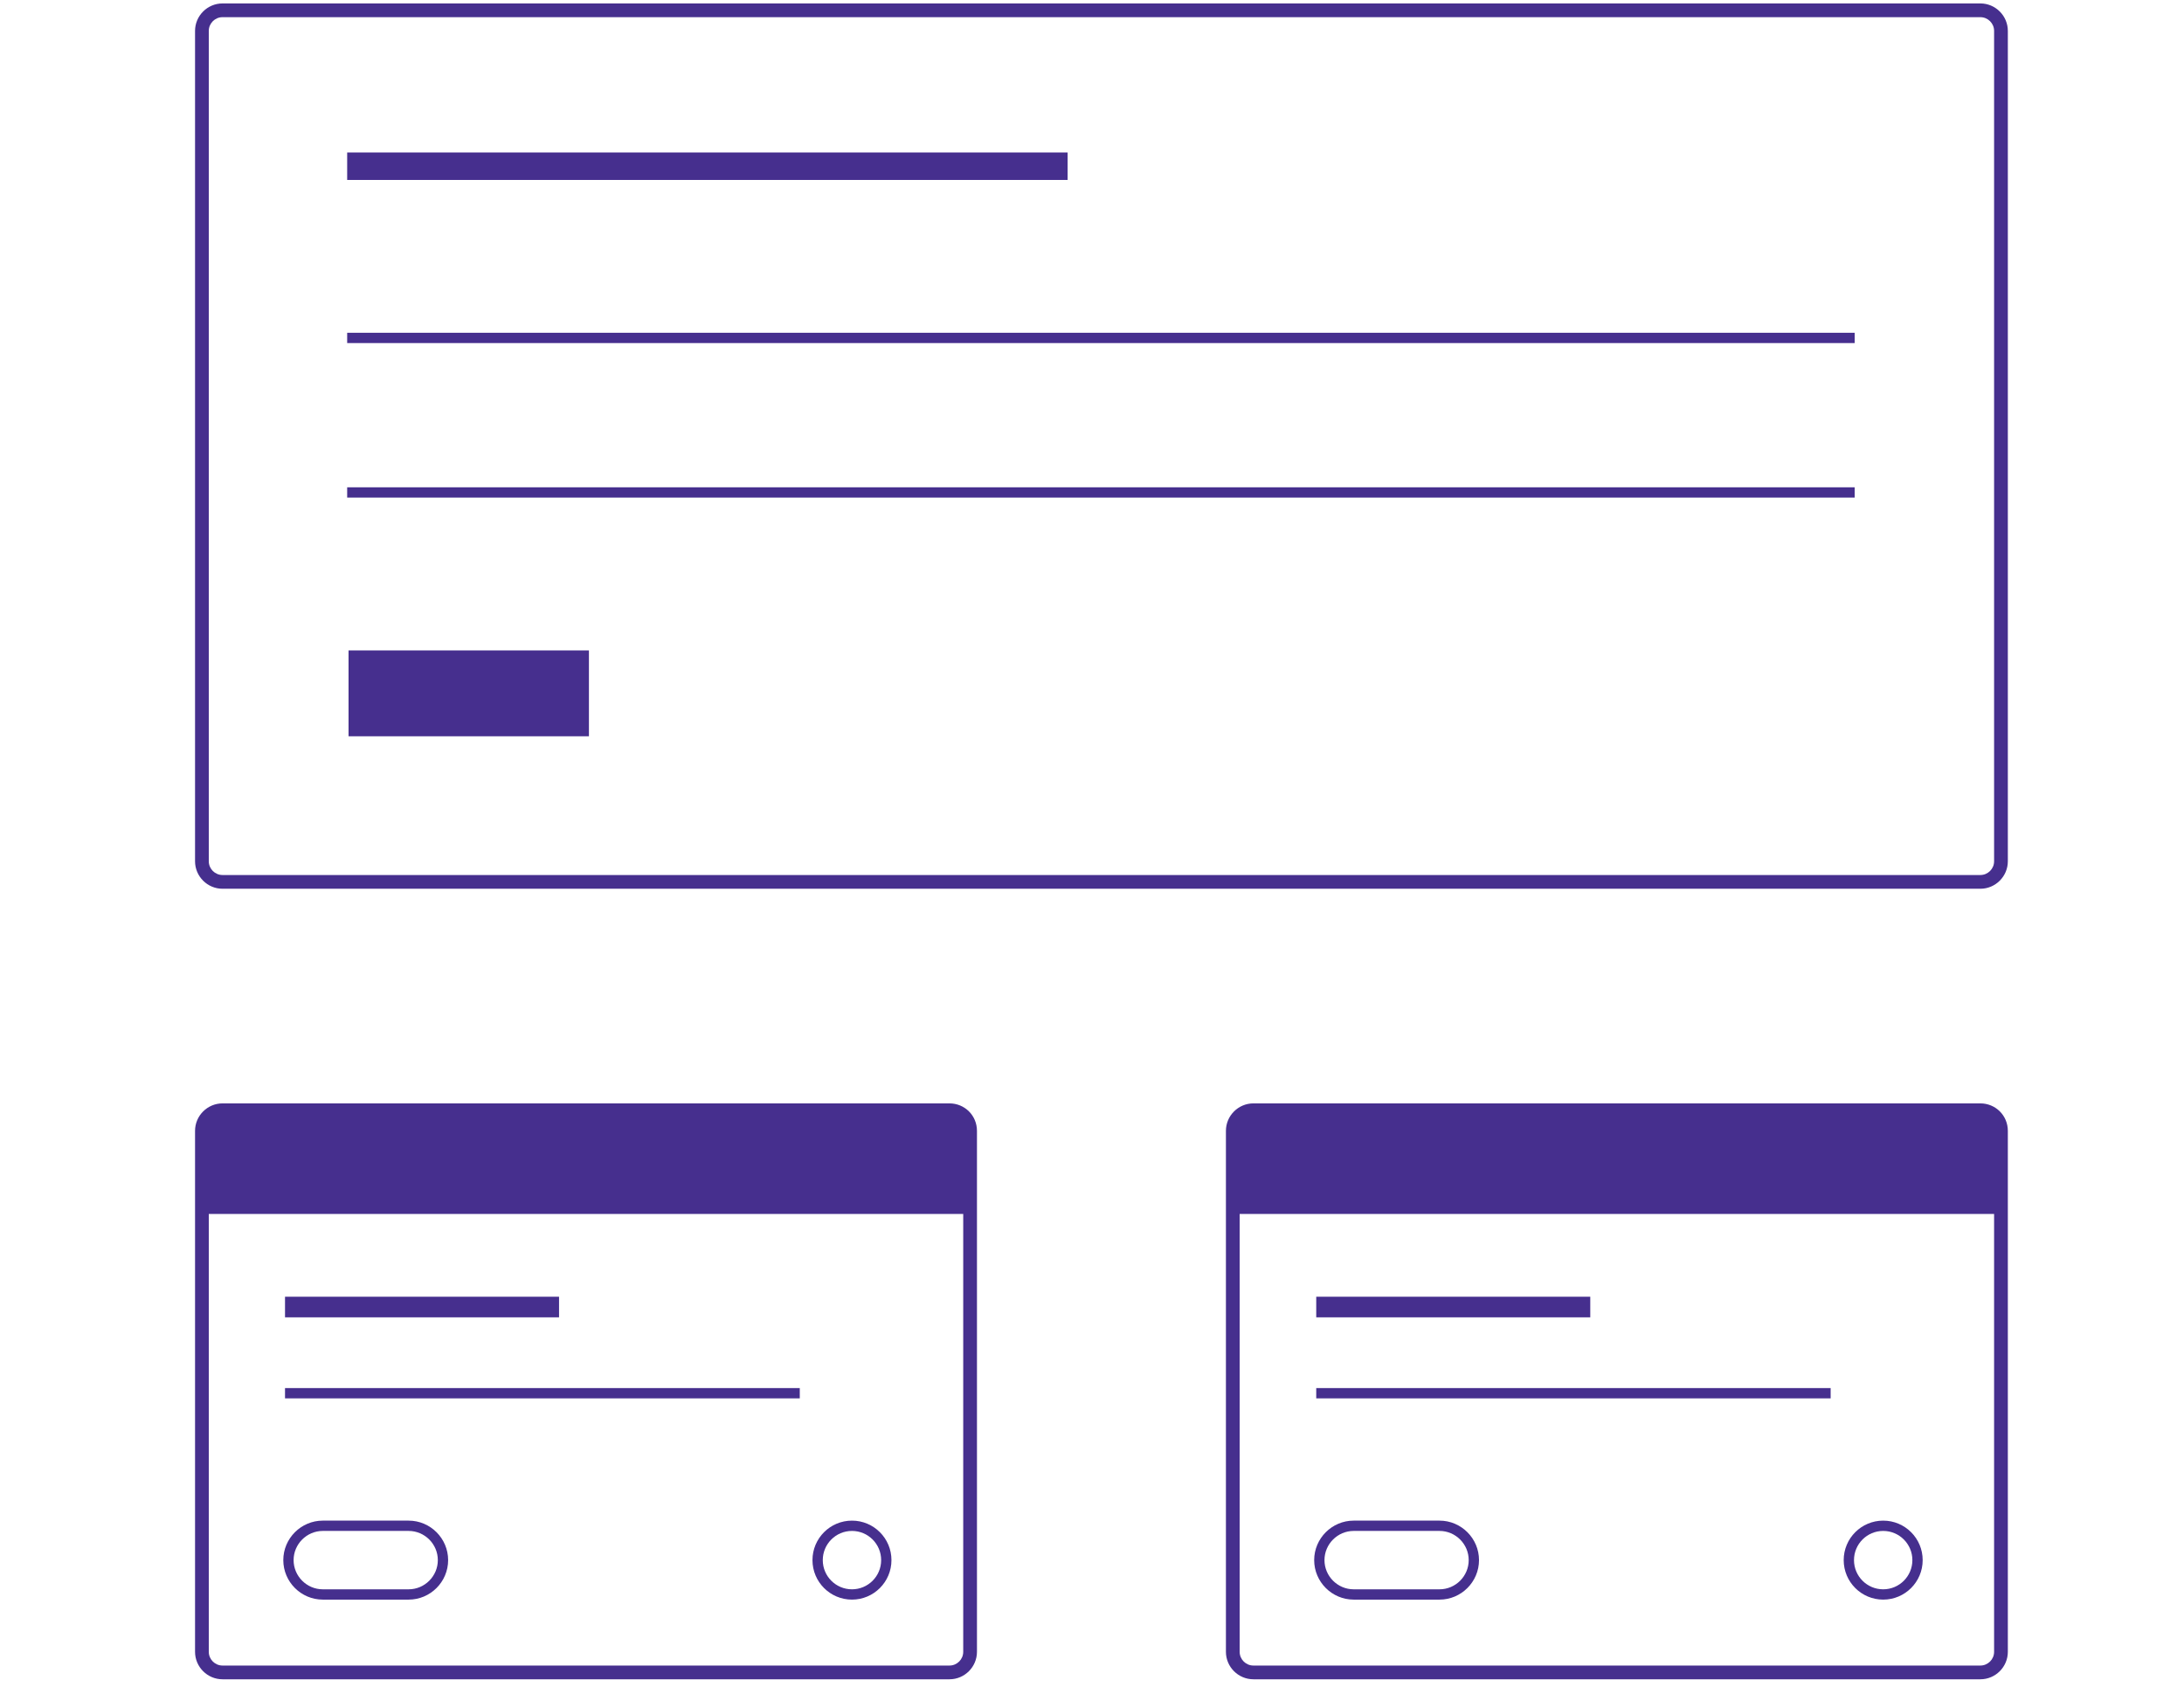
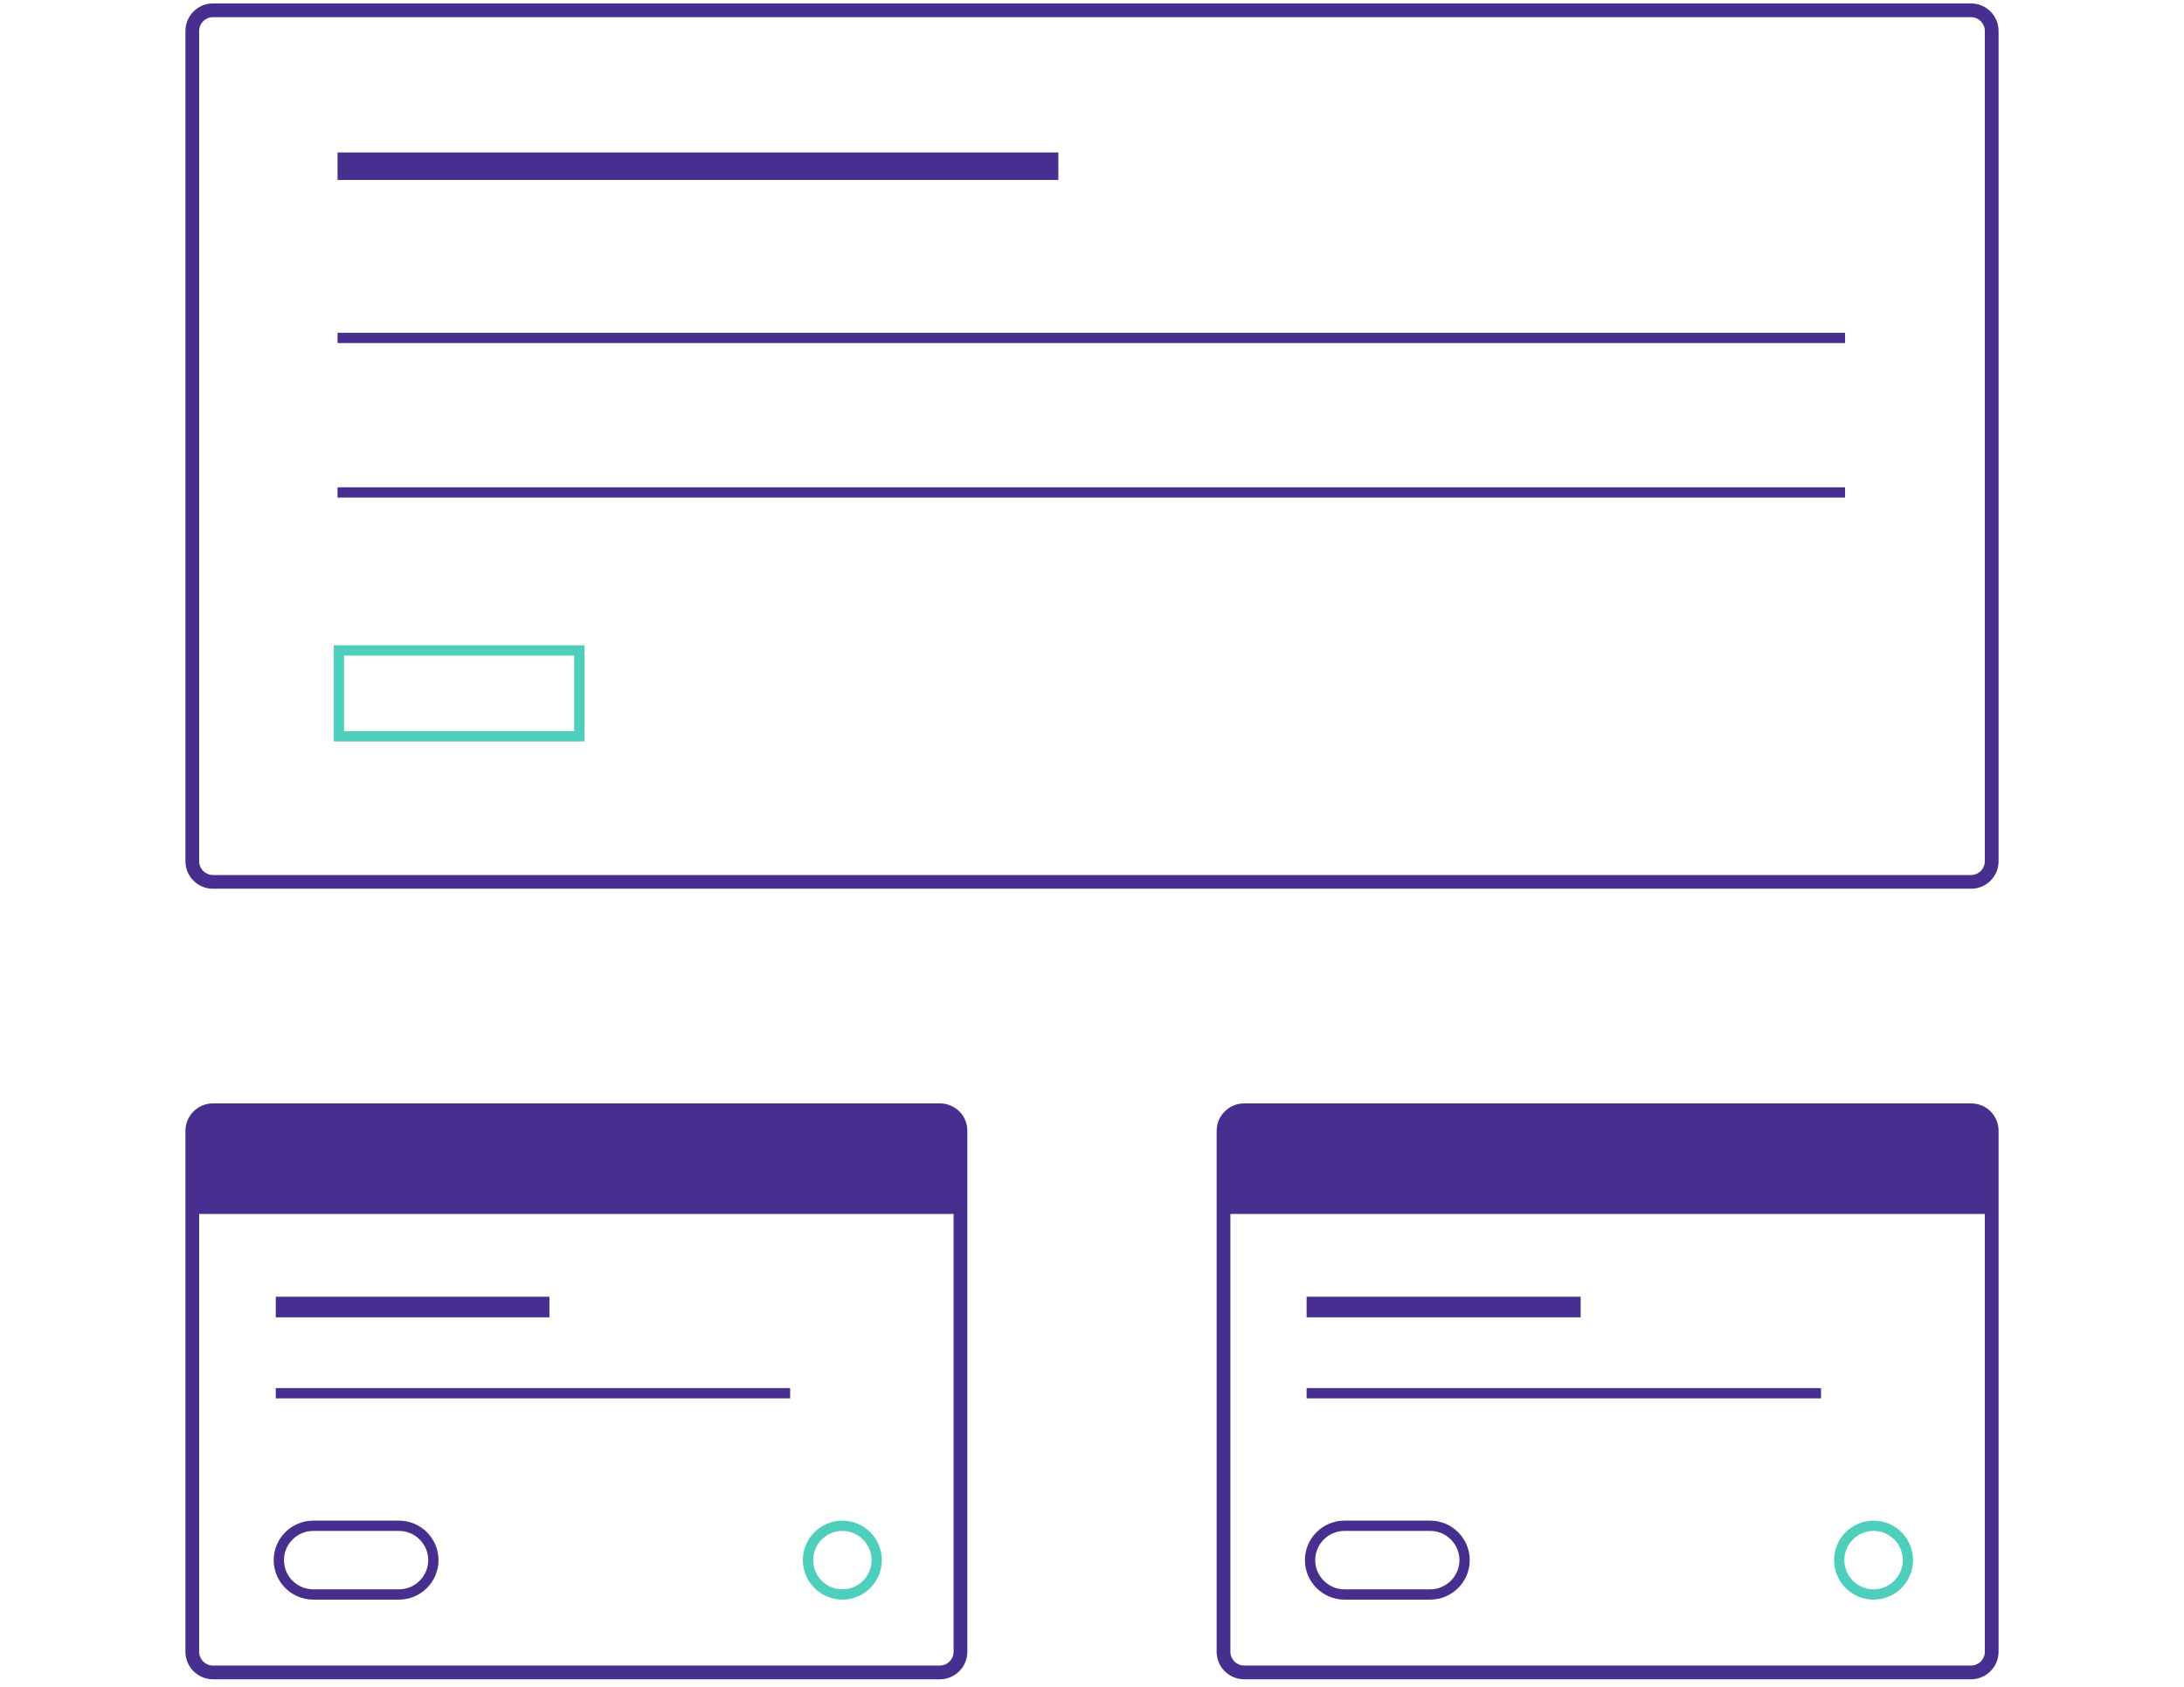
<svg xmlns="http://www.w3.org/2000/svg" version="1.1" id="Layer_1" x="0px" y="0px" viewBox="0 0 636 491" enable-background="new 0 0 636 491" xml:space="preserve">
  <g>
-     <g>
-       <path fill="#462F8E" d="M576.7,325.3c2.2,0,4,1.8,4,4V481c0,2.2-1.8,4-4,4H365c-2.2,0-4-1.8-4-4V329.3c0-2.2,1.8-4,4-4H576.7     M576.7,321.3H365c-4.4,0-8,3.6-8,8V481c0,4.4,3.6,8,8,8h211.7c4.4,0,8-3.6,8-8V329.3C584.7,324.8,581.1,321.3,576.7,321.3    L576.7,321.3z" />
-     </g>
-     <path fill="#462F8E" d="M581.9,353.5h-222v-24.7c0-3,2.4-5.3,5.3-5.3h211.3c3,0,5.3,2.4,5.3,5.3V353.5z" />
-     <line fill="none" stroke="#462F8E" stroke-width="6" stroke-miterlimit="10" x1="383.3" y1="380.6" x2="463.1" y2="380.6" />
-     <line fill="none" stroke="#462F8E" stroke-width="3" stroke-miterlimit="10" x1="383.3" y1="405.7" x2="533.1" y2="405.7" />
-     <circle fill="none" stroke="#462F8E" stroke-width="3" stroke-miterlimit="10" cx="548.4" cy="454.3" r="10" />
-     <path fill="none" stroke="#462F8E" stroke-width="3" stroke-miterlimit="10" d="M419.2,464.3h-25c-5.5,0-10-4.5-10-10v0   c0-5.5,4.5-10,10-10h25c5.5,0,10,4.5,10,10v0C429.2,459.8,424.7,464.3,419.2,464.3z" />
+     <path fill="#462F8E" d="M574,325.3c2.2,0,4,1.8,4,4V481c0,2.2-1.8,4-4,4H362.3c-2.2,0-4-1.8-4-4V329.3c0-2.2,1.8-4,4-4H574    M574,321.3H362.3c-4.4,0-8,3.6-8,8V481c0,4.4,3.6,8,8,8H574c4.4,0,8-3.6,8-8V329.3C582,324.8,578.4,321.3,574,321.3L574,321.3z" />
  </g>
+   <path fill="#462F8E" d="M579.1,353.5h-222v-24.7c0-3,2.4-5.3,5.3-5.3h211.3c3,0,5.3,2.4,5.3,5.3V353.5z" />
+   <line fill="none" stroke="#462F8E" stroke-width="6" stroke-miterlimit="10" x1="380.5" y1="380.6" x2="460.3" y2="380.6" />
+   <line fill="none" stroke="#462F8E" stroke-width="3" stroke-miterlimit="10" x1="380.5" y1="405.7" x2="530.3" y2="405.7" />
+   <circle fill="none" stroke="#4ECFBC" stroke-width="3" stroke-miterlimit="10" cx="545.6" cy="454.3" r="10" />
+   <path fill="none" stroke="#462F8E" stroke-width="3" stroke-miterlimit="10" d="M416.5,464.3h-25c-5.5,0-10-4.5-10-10v0  c0-5.5,4.5-10,10-10h25c5.5,0,10,4.5,10,10v0C426.5,459.8,422,464.3,416.5,464.3z" />
  <g>
-     <path fill="#462F8E" d="M276.5,325.3c2.2,0,4,1.8,4,4V481c0,2.2-1.8,4-4,4H64.8c-2.2,0-4-1.8-4-4V329.3c0-2.2,1.8-4,4-4H276.5    M276.5,321.3H64.8c-4.4,0-8,3.6-8,8V481c0,4.4,3.6,8,8,8h211.7c4.4,0,8-3.6,8-8V329.3C284.5,324.8,280.9,321.3,276.5,321.3   L276.5,321.3z" />
+     <path fill="#462F8E" d="M273.7,325.3c2.2,0,4,1.8,4,4V481c0,2.2-1.8,4-4,4H62c-2.2,0-4-1.8-4-4V329.3c0-2.2,1.8-4,4-4H273.7    M273.7,321.3H62c-4.4,0-8,3.6-8,8V481c0,4.4,3.6,8,8,8h211.7c4.4,0,8-3.6,8-8V329.3C281.7,324.8,278.1,321.3,273.7,321.3   L273.7,321.3z" />
  </g>
-   <path fill="#462F8E" d="M281.6,353.5h-222v-24.7c0-3,2.4-5.3,5.3-5.3h211.3c3,0,5.3,2.4,5.3,5.3V353.5z" />
-   <line fill="none" stroke="#462F8E" stroke-width="6" stroke-miterlimit="10" x1="83" y1="380.6" x2="162.8" y2="380.6" />
-   <line fill="none" stroke="#462F8E" stroke-width="3" stroke-miterlimit="10" x1="83" y1="405.7" x2="232.9" y2="405.7" />
-   <circle fill="none" stroke="#462F8E" stroke-width="3" stroke-miterlimit="10" cx="248.1" cy="454.3" r="10" />
-   <path fill="none" stroke="#462F8E" stroke-width="3" stroke-miterlimit="10" d="M119,464.3H94c-5.5,0-10-4.5-10-10v0  c0-5.5,4.5-10,10-10h25c5.5,0,10,4.5,10,10v0C129,459.8,124.5,464.3,119,464.3z" />
-   <line fill="none" stroke="#462F8E" stroke-width="8" stroke-miterlimit="10" x1="101.1" y1="48.4" x2="310.9" y2="48.4" />
-   <line fill="none" stroke="#462F8E" stroke-width="3" stroke-miterlimit="10" x1="101.1" y1="98.4" x2="540.1" y2="98.4" />
+   <path fill="#462F8E" d="M278.9,353.5h-222v-24.7c0-3,2.4-5.3,5.3-5.3h211.3c3,0,5.3,2.4,5.3,5.3V353.5z" />
+   <line fill="none" stroke="#462F8E" stroke-width="6" stroke-miterlimit="10" x1="80.3" y1="380.6" x2="160" y2="380.6" />
+   <line fill="none" stroke="#462F8E" stroke-width="3" stroke-miterlimit="10" x1="80.3" y1="405.7" x2="230.1" y2="405.7" />
+   <circle fill="none" stroke="#4ECFBC" stroke-width="3" stroke-miterlimit="10" cx="245.3" cy="454.3" r="10" />
+   <path fill="none" stroke="#462F8E" stroke-width="3" stroke-miterlimit="10" d="M116.2,464.3h-25c-5.5,0-10-4.5-10-10v0  c0-5.5,4.5-10,10-10h25c5.5,0,10,4.5,10,10v0C126.2,459.8,121.7,464.3,116.2,464.3z" />
+   <line fill="none" stroke="#462F8E" stroke-width="8" stroke-miterlimit="10" x1="98.3" y1="48.4" x2="308.2" y2="48.4" />
+   <line fill="none" stroke="#462F8E" stroke-width="3" stroke-miterlimit="10" x1="98.3" y1="98.4" x2="537.3" y2="98.4" />
  <g>
    <g>
-       <path fill="#462F8E" d="M576.7,5c2.2,0,4,1.8,4,4v241.8c0,2.2-1.8,4-4,4H64.8c-2.2,0-4-1.8-4-4V9c0-2.2,1.8-4,4-4H576.7 M576.7,1    H64.8c-4.4,0-8,3.6-8,8v241.8c0,4.4,3.6,8,8,8h511.9c4.4,0,8-3.6,8-8V9C584.7,4.6,581.1,1,576.7,1L576.7,1z" />
+       <path fill="#462F8E" d="M574,5c2.2,0,4,1.8,4,4v241.8c0,2.2-1.8,4-4,4H62c-2.2,0-4-1.8-4-4V9c0-2.2,1.8-4,4-4H574 M574,1H62    c-4.4,0-8,3.6-8,8v241.8c0,4.4,3.6,8,8,8H574c4.4,0,8-3.6,8-8V9C582,4.6,578.4,1,574,1L574,1z" />
    </g>
  </g>
-   <rect x="101.5" y="189.4" fill="#462F8E" width="70" height="25" />
-   <line fill="none" stroke="#462F8E" stroke-width="3" stroke-miterlimit="10" x1="101.1" y1="143.4" x2="540.1" y2="143.4" />
+   <rect x="98.7" y="189.4" fill="none" stroke="#4ECFBC" stroke-width="3" stroke-miterlimit="10" width="70" height="25" />
+   <line fill="none" stroke="#462F8E" stroke-width="3" stroke-miterlimit="10" x1="98.3" y1="143.4" x2="537.3" y2="143.4" />
</svg>
